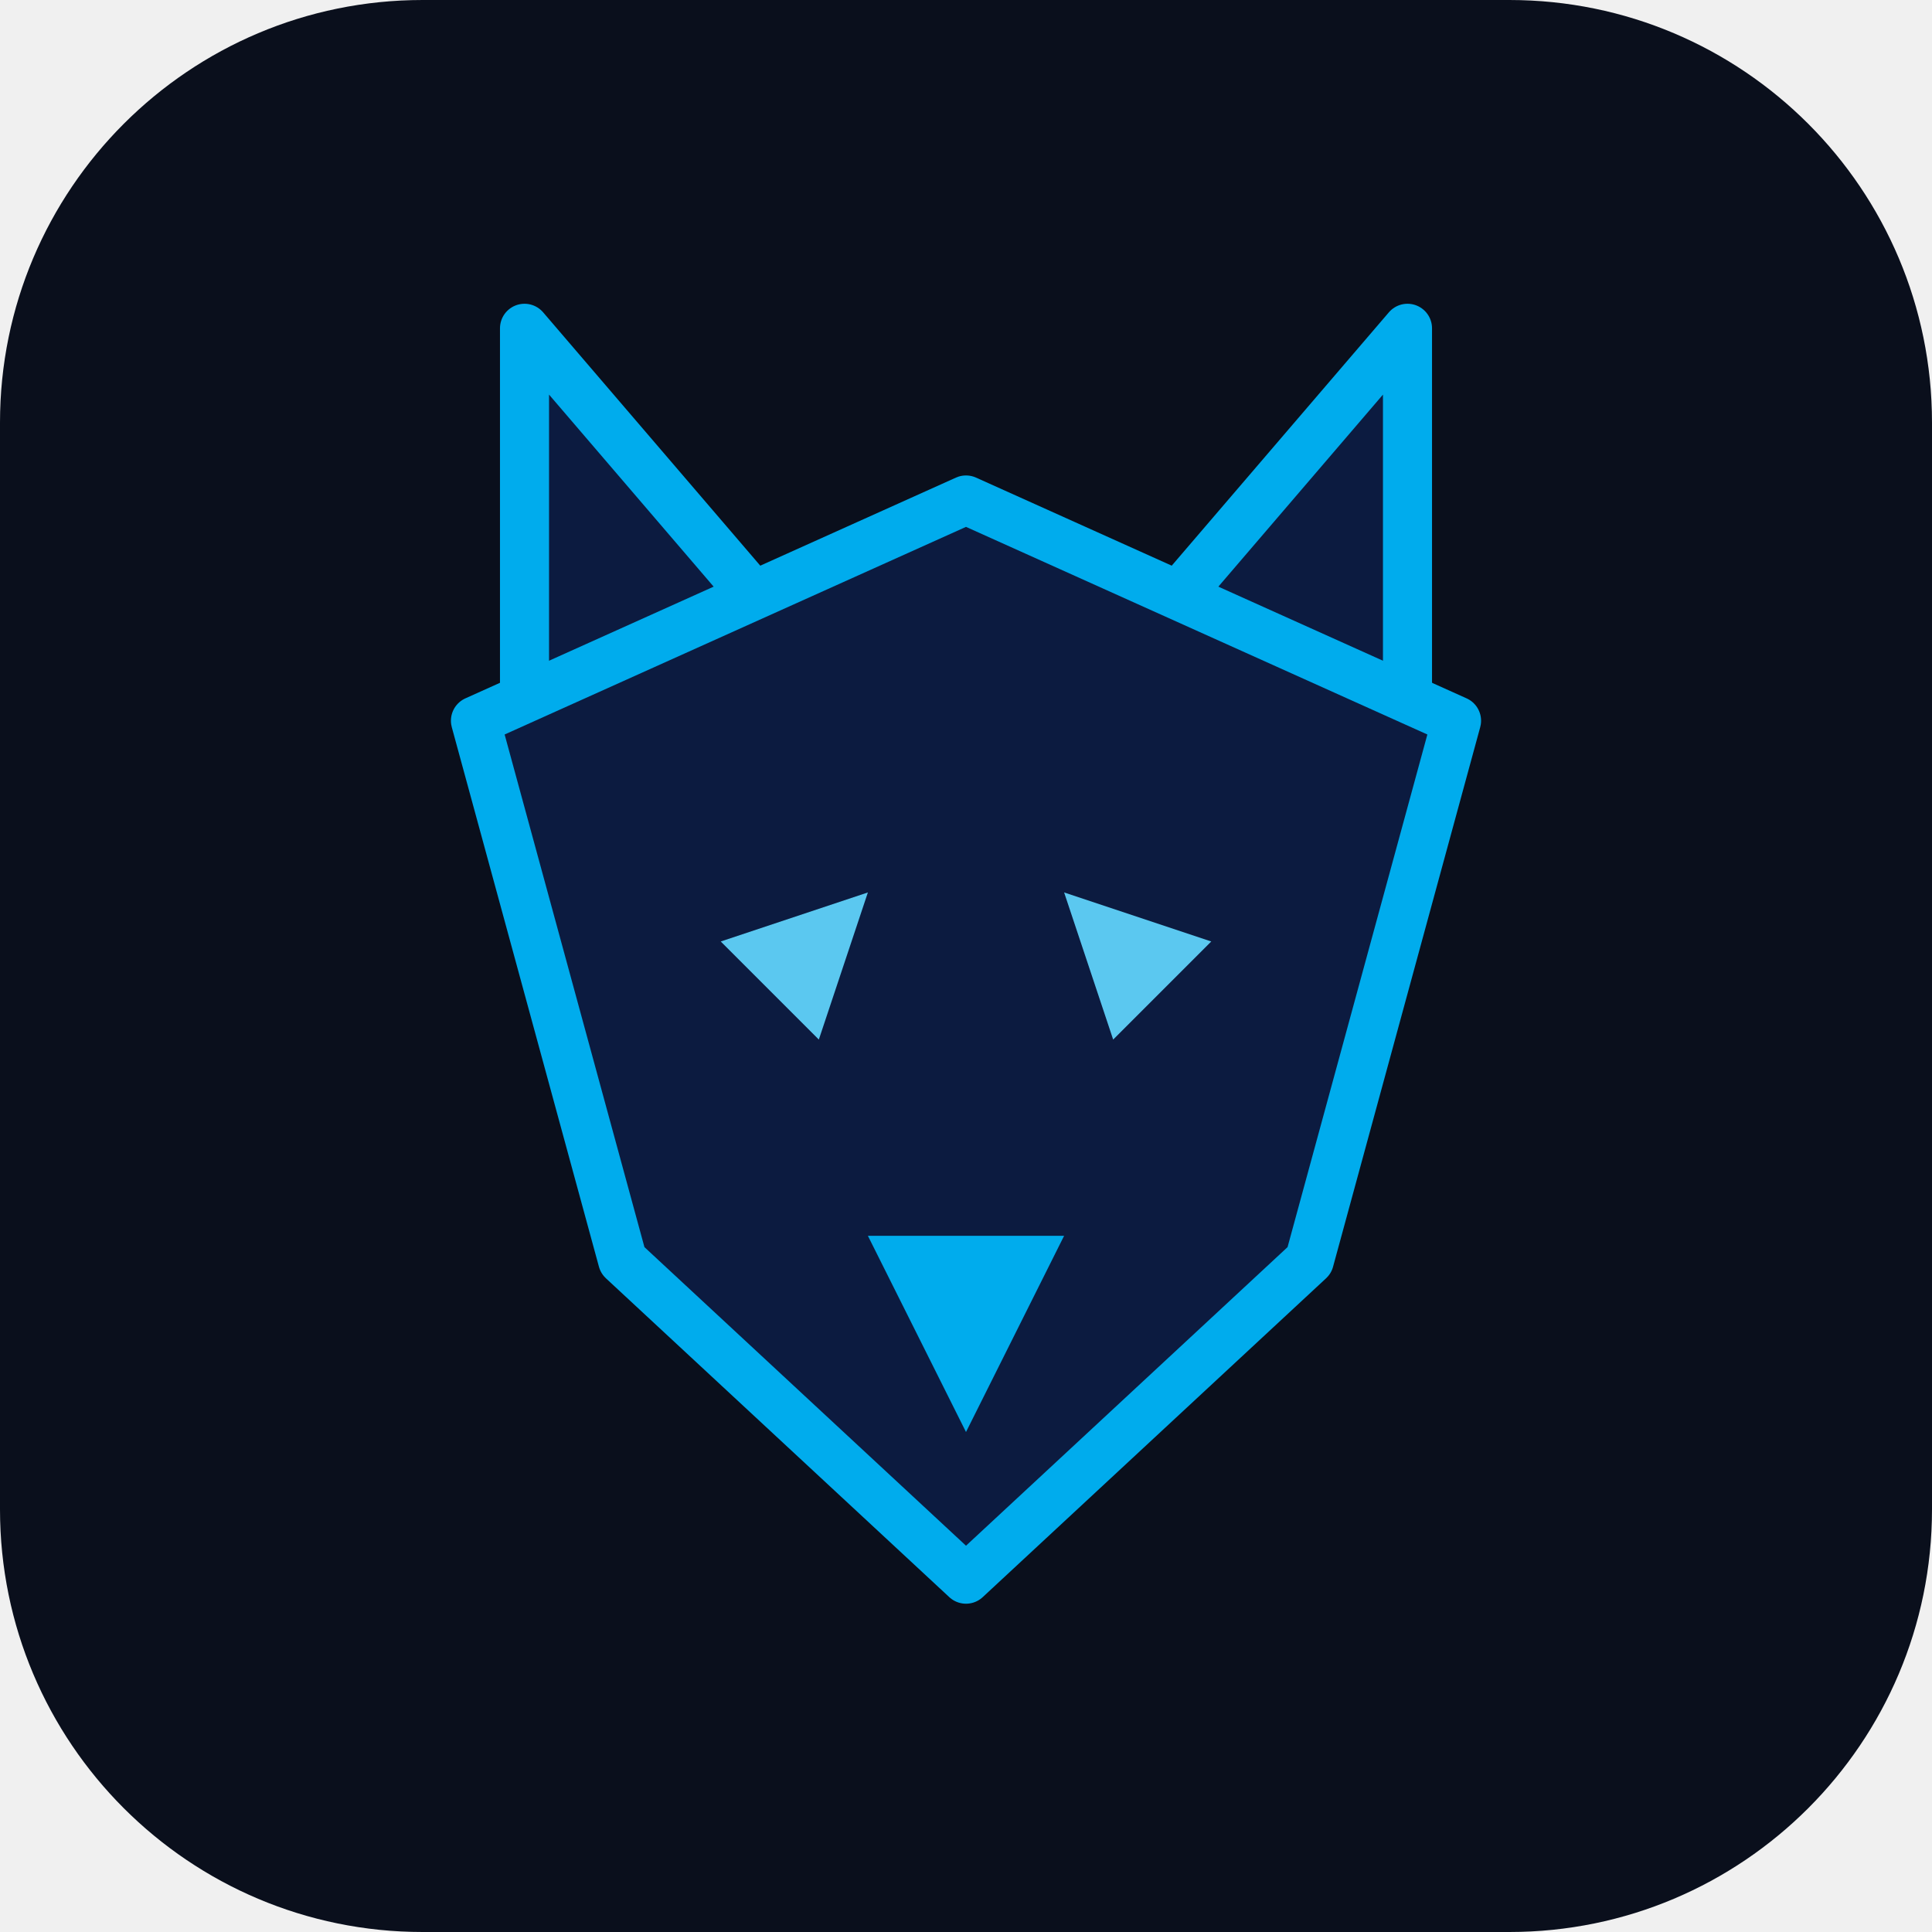
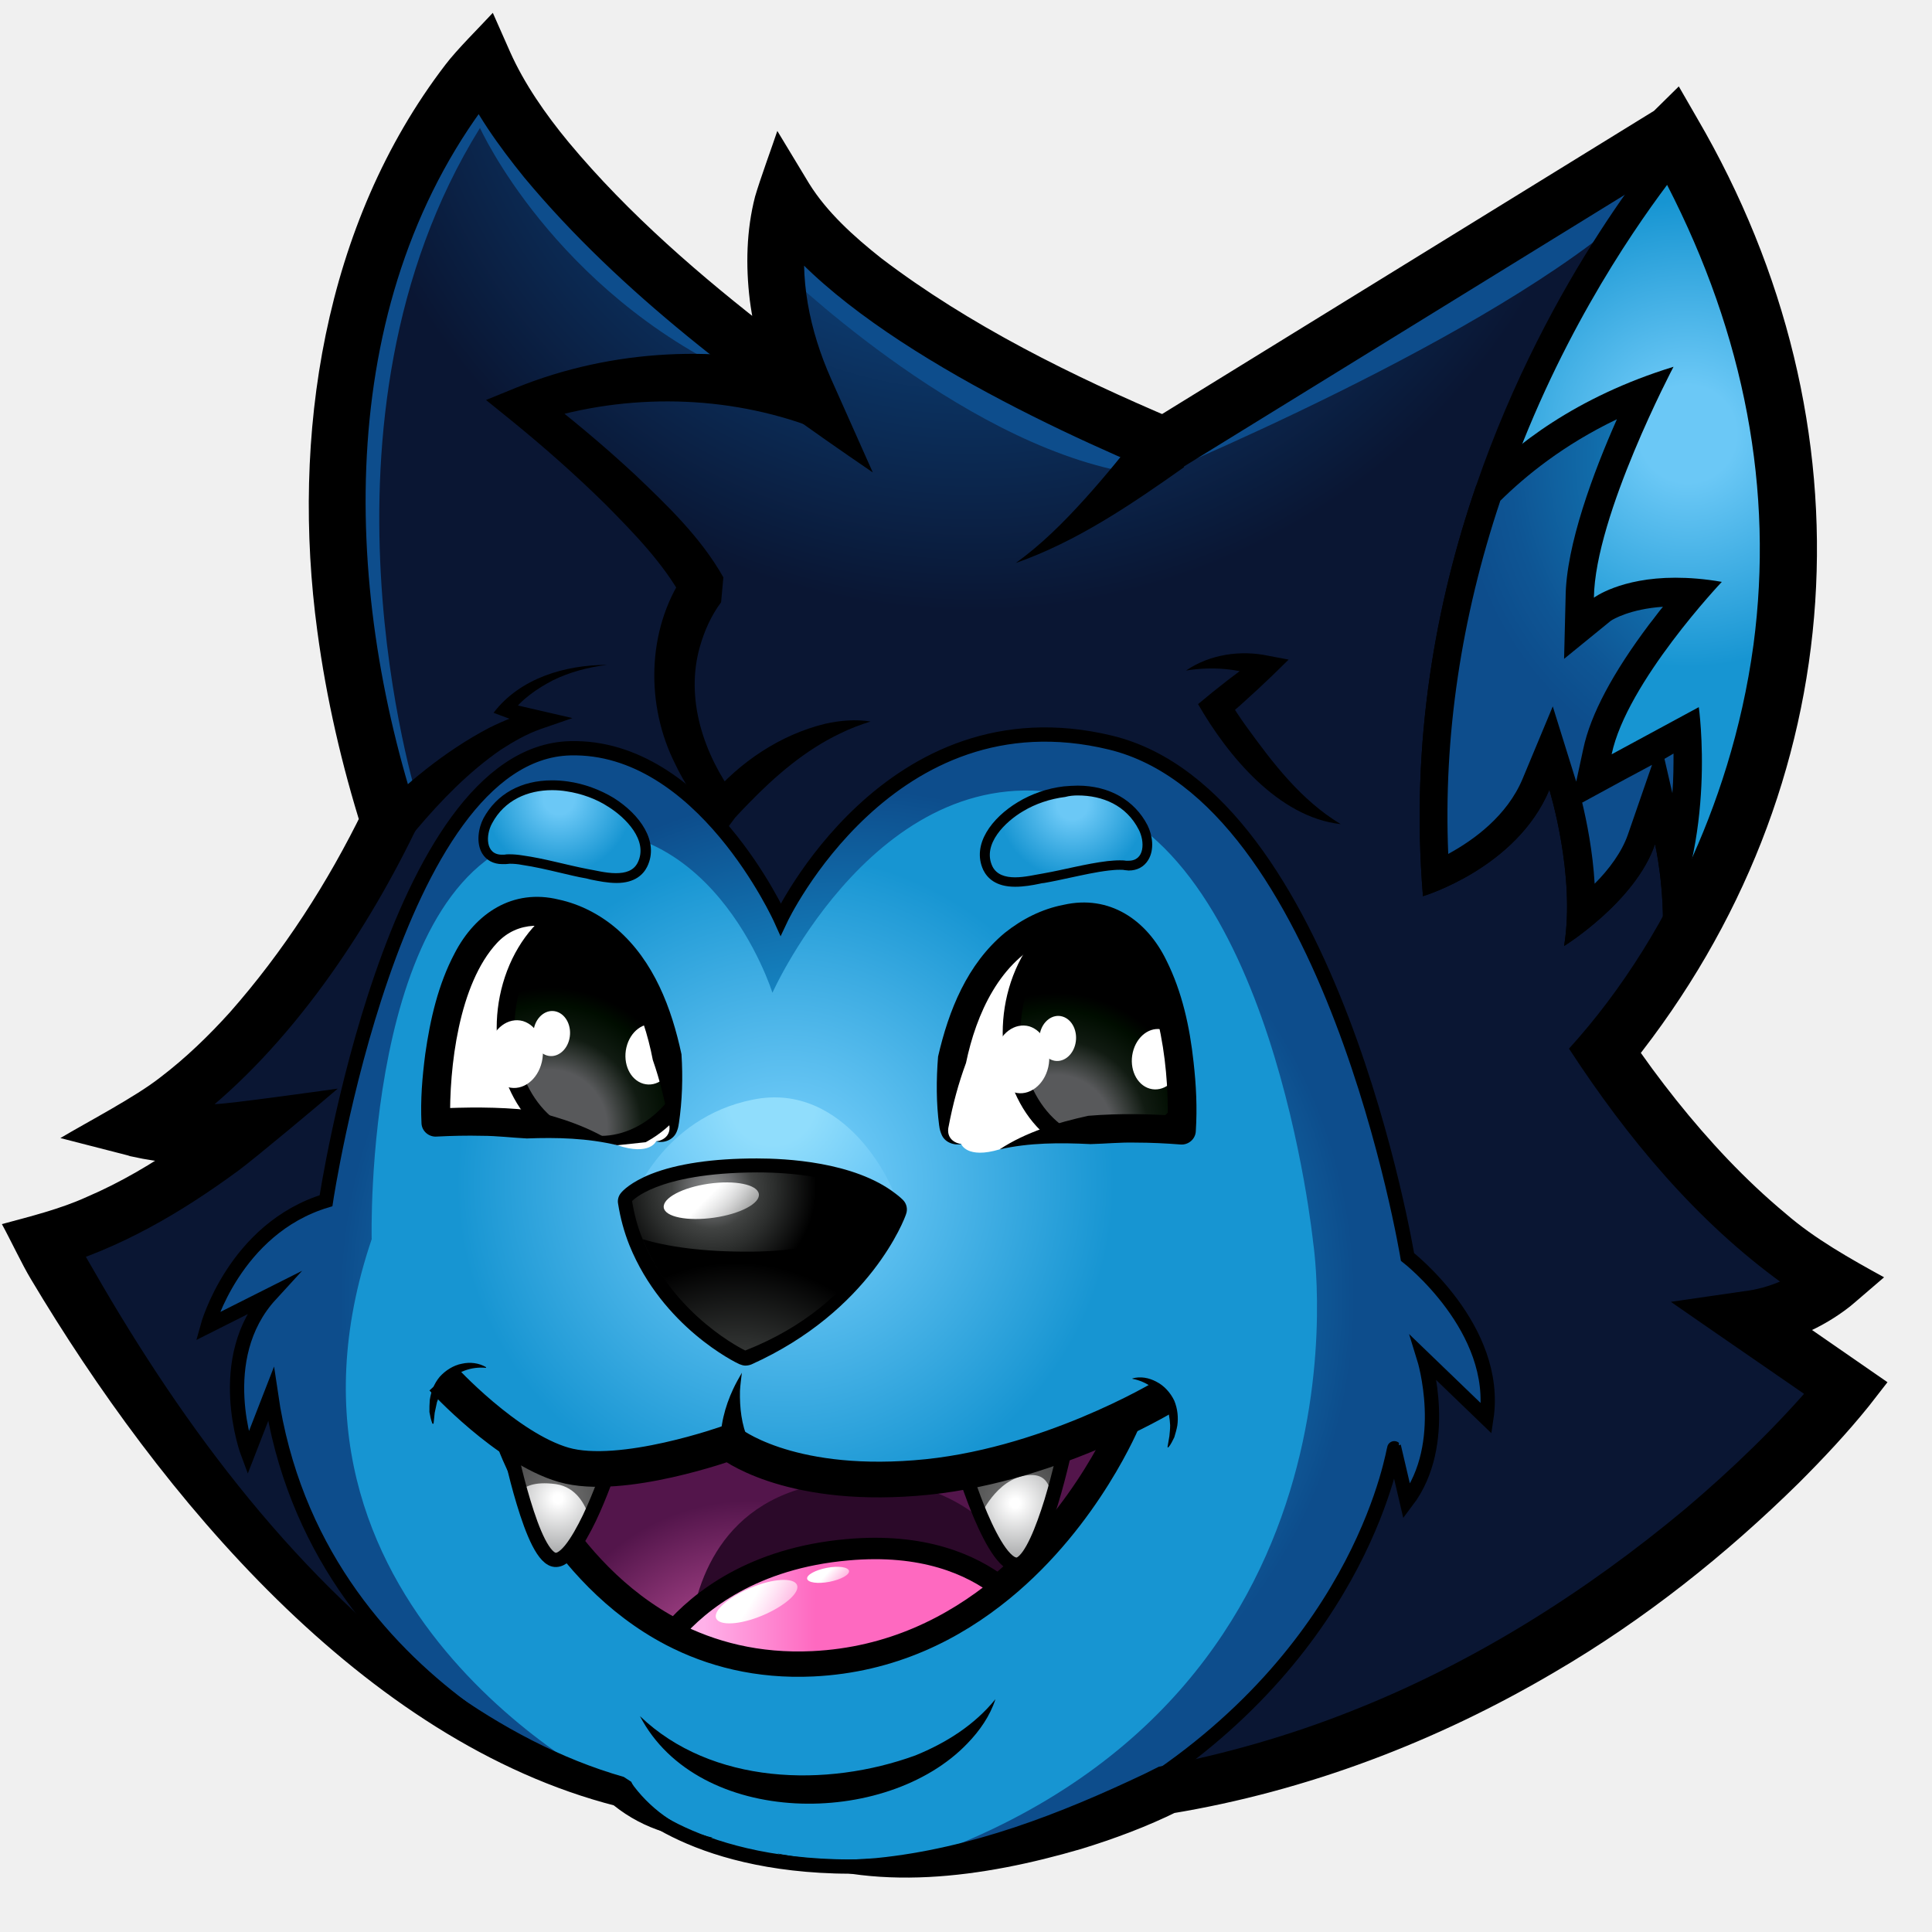
- <svg xmlns="http://www.w3.org/2000/svg" width="64" height="64" viewBox="0 0 64 64" fill="none">
-   <rect width="64" height="64" rx="14" fill="#0a0f1c" />
-   <g transform="translate(6 6) scale(0.8125)" stroke-linejoin="round">
-     <path d="M14 6 L26 20 L14 27 Z" fill="#0c1b40" stroke="#00aced" stroke-width="2" />
-     <path d="M50 6 L38 20 L50 27 Z" fill="#0c1b40" stroke="#00aced" stroke-width="2" />
-     <path d="M12 22 L32 13 L52 22 L46 44 L32 57 L18 44 Z" fill="#0c1b40" stroke="#00aced" stroke-width="2" />
-     <path d="M22 31 L28 29 L26 35 Z" fill="#5bc8f0" />
-     <path d="M42 31 L36 29 L38 35 Z" fill="#5bc8f0" />
-     <path d="M28 43 L36 43 L32 51 Z" fill="#00aced" />
+ <svg xmlns="http://www.w3.org/2000/svg" xmlns:xlink="http://www.w3.org/1999/xlink" enable-background="new 0 0 512 512" viewBox="0 0 512 512">
+   <radialGradient id="a" cx="255.163" cy="-5.813" gradientTransform="matrix(.9999 .0101 -.0101 .9999 2.2146 -7.4915)" gradientUnits="userSpaceOnUse" r="305.873">
+     <stop offset=".181" stop-color="#0d4d8c" />
+     <stop offset=".565" stop-color="#0a1633" />
+   </radialGradient>
+   <linearGradient id="b">
+     <stop offset=".181" stop-color="#0d4d8c" />
+     <stop offset=".565" stop-color="#0d4d8c" />
+   </linearGradient>
+   <radialGradient id="c" cx="151.11" cy="11.214" gradientTransform="matrix(.9999 .0101 -.0101 .9999 2.2146 -7.4915)" gradientUnits="userSpaceOnUse" r="119.035" xlink:href="#b" />
+   <radialGradient id="d" cx="324.391" cy="32.599" gradientTransform="matrix(.9999 .0101 -.0101 .9999 2.2146 -7.4915)" gradientUnits="userSpaceOnUse" r="85.337" xlink:href="#b" />
+   <linearGradient id="e">
+     <stop offset=".084" stop-color="#6bc8f6" />
+     <stop offset=".403" stop-color="#1795d2" />
+     <stop offset=".635" stop-color="#1795d2" />
+   </linearGradient>
+   <radialGradient id="f" cx="209.161" cy="318.777" gradientTransform="matrix(.9999 .0101 -.0101 .9999 2.2146 -7.4915)" gradientUnits="userSpaceOnUse" r="216.145" xlink:href="#e" />
+   <radialGradient id="g" cx="205.639" cy="297.525" gradientTransform="matrix(.9999 .0101 -.0101 .9999 2.2146 -7.4915)" gradientUnits="userSpaceOnUse" r="62.538">
+     <stop offset=".181" stop-color="#90ddfc" />
+     <stop offset=".565" stop-color="#6bc8f6" />
+   </radialGradient>
+   <radialGradient id="h" cx="225.934" cy="348.895" gradientTransform="matrix(.9999 .0101 -.0101 .9999 2.2146 -7.4915)" gradientUnits="userSpaceOnUse" r="159.989">
+     <stop offset=".403" stop-color="#1795d2" />
+     <stop offset=".841" stop-color="#0d4d8c" />
+   </radialGradient>
+   <radialGradient id="i" cx="446.315" cy="117.994" gradientTransform="matrix(.9999 .0101 -.0101 .9999 2.2146 -7.4915)" gradientUnits="userSpaceOnUse" r="153.299" xlink:href="#e" />
+   <radialGradient id="j" cx="474.498" cy="125.006" gradientTransform="matrix(.9999 .0101 -.0101 .9999 2.2146 -7.4915)" gradientUnits="userSpaceOnUse" r="100.347">
+     <stop offset=".213" stop-color="#1691ce" />
+     <stop offset=".23" stop-color="#1795d2" />
+     <stop offset=".285" stop-color="#168dca" />
+     <stop offset=".541" stop-color="#116aa8" />
+     <stop offset=".751" stop-color="#0e5594" />
+     <stop offset=".889" stop-color="#0d4d8c" />
+   </radialGradient>
+   <linearGradient id="k">
+     <stop offset="0" stop-color="#8d8f8e" />
+     <stop offset=".186" stop-color="#6d6e70" />
+     <stop offset=".375" stop-color="#414342" />
+     <stop offset=".586" stop-color="#2b2d2c" />
+     <stop offset=".963" />
+   </linearGradient>
+   <radialGradient id="l" cx="189.782" cy="320.424" gradientTransform="matrix(.9999 .0101 -.0101 .9999 2.2146 -7.4915)" gradientUnits="userSpaceOnUse" r="28.594" xlink:href="#k" />
+   <radialGradient id="m" cx="196.699" cy="390.341" gradientTransform="matrix(.9999 .0101 -.0101 .9999 2.2146 -7.4915)" gradientUnits="userSpaceOnUse" r="52.084" xlink:href="#k" />
+   <linearGradient id="n">
+     <stop offset="0" stop-color="#fff" />
+     <stop offset="1" stop-color="#fff" stop-opacity="0" />
+   </linearGradient>
+   <linearGradient id="o" gradientTransform="matrix(.9999 .0101 -.0101 .9999 2.2146 -7.4915)" gradientUnits="userSpaceOnUse" x1="188.599" x2="203.709" xlink:href="#n" y1="322.872" y2="337.131" />
+   <clipPath id="p">
+     <path d="m264.9 304.6c18-7.9 48.2-5.1 48.2-5.1 1-11.9-1.5-63.9-32.2-55.7-30.8 8.2-30.8 54.6-30.8 54.6s-.5 4.7 4.6 4.7" />
+   </clipPath>
+   <linearGradient id="q">
+     <stop offset=".354" stop-color="#58595b" />
+     <stop offset=".57" stop-color="#111b12" />
+     <stop offset=".754" stop-color="#000d00" />
+     <stop offset=".862" />
+   </linearGradient>
+   <radialGradient id="r" cx="280.722" cy="304.721" gradientTransform="matrix(.9999 .0101 -.0101 .9999 2.2146 -7.4915)" gradientUnits="userSpaceOnUse" r="42.874" xlink:href="#q" />
+   <clipPath id="s">
+     <path d="m163.6 303.5c-17.8-8.3-48.1-6-48.1-6-.7-11.9 2.8-63.9 33.4-55 30.6 8.8 29.7 55.3 29.7 55.3s.4 4.7-4.7 4.6" />
+   </clipPath>
+   <radialGradient id="t" cx="136.059" cy="304.72" gradientTransform="matrix(.9999 .0101 -.0101 .9999 12.7255 -7.3853)" gradientUnits="userSpaceOnUse" r="42.874" xlink:href="#q" />
+   <radialGradient id="u" cx="284.226" cy="217.751" gradientTransform="matrix(.9999 .0101 -.0101 .9999 2.2146 -7.4915)" gradientUnits="userSpaceOnUse" r="48.864" xlink:href="#e" />
+   <radialGradient id="v" cx="2124.253" cy="217.684" gradientTransform="matrix(-.9999 -.0101 -.0101 .9999 2274.367 15.526)" gradientUnits="userSpaceOnUse" r="48.865" xlink:href="#e" />
+   <radialGradient id="w" cx="201.491" cy="461.261" gradientTransform="matrix(.9999 .0101 -.0101 .9999 2.2146 -7.4915)" gradientUnits="userSpaceOnUse" r="109.314">
+     <stop offset=".111" stop-color="#c6509c" />
+     <stop offset=".289" stop-color="#993c7f" />
+     <stop offset=".532" stop-color="#53154b" />
+   </radialGradient>
+   <linearGradient id="x" gradientTransform="matrix(.9999 .0101 -.0101 .9999 2.2146 -7.4915)" gradientUnits="userSpaceOnUse" x1="180.533" x2="267.303" y1="430.686" y2="430.686">
+     <stop offset=".095" stop-color="#ffb1e9" />
+     <stop offset=".435" stop-color="#fe69c0" />
+   </linearGradient>
+   <linearGradient id="y" gradientTransform="matrix(1.0074 -.257 .2317 .9651 -61.2141 310.4016)" gradientUnits="userSpaceOnUse" x1="218.332" x2="231.538" xlink:href="#n" y1="175.699" y2="188.161" />
+   <linearGradient id="z" gradientTransform="matrix(1.0388 -.0429 .0269 .9921 -51.2905 54.1703)" gradientUnits="userSpaceOnUse" x1="250.51" x2="256.913" xlink:href="#n" y1="376.546" y2="382.588" />
+   <linearGradient id="A">
+     <stop offset=".084" stop-color="#fff" />
+     <stop offset=".911" stop-color="#b0b1b2" />
+   </linearGradient>
+   <radialGradient id="B" cx="149.736" cy="403.148" gradientTransform="matrix(.9999 .0101 -.0101 .9999 2.2146 -7.4915)" gradientUnits="userSpaceOnUse" r="14.878" xlink:href="#A" />
+   <radialGradient id="C" cx="270.933" cy="403.15" gradientTransform="matrix(.9999 .0101 -.0101 .9999 2.2146 -7.4915)" gradientUnits="userSpaceOnUse" r="14.879" xlink:href="#A" />
+   <path d="m489.2 368.2s-66.5 86.2-180 106.4c0 0-60 30.9-103.3 16.8l-17-4.4c-15.3-1-24.6-12.2-24.6-12.2-90-23.9-152.7-145.5-152.7-145.5 27.3-7.4 53.1-29.3 53.1-29.3-16.2 2.4-28.9-1.1-28.9-1.1 40.2-22.6 67.2-81.2 67.2-81.2-.5-1.5-.9-3-1.4-4.5-39.1-130.3 26.5-196.3 26.5-196.3 17.2 39.6 83.1 85.5 85.1 86.9h.1c-13.3-30-5.5-51.2-5.5-51.2 20.1 33.4 100.7 65.8 100.7 65.8l134.5-82.9s.1-.1.1-.1c0 .1.1.1.1.1 58.3 102.3 20.3 186.7-3.2 223.5-8.2 12.8-14.6 19.9-14.6 19.9s27.6 42.9 60.6 61.1c0 0-9.4 8.4-23.1 10z" fill="url(#a)" />
+   <path d="m213.2 103.8-17-4c-49.6-22.9-69-65.9-69-65.9-48.1 77.5-16.5 178.1-16.5 178.1l-9.1 1.2c-39.1-130.3 26.5-196.3 26.5-196.3 17.2 39.6 83 85.5 85.1 86.9z" fill="url(#c)" />
+   <path d="m443.2 35.6-8.7 13-8.5 12.7c-43.8 34.7-131 69.6-131 69.6l3.9-5.7c-45.3-8.1-92.7-54.6-92.7-54.6l7.1 33.3c-13.3-30-5.5-51.2-5.5-51.2 20.1 33.4 100.7 65.8 100.7 65.8l134.5-83s.1-.1.1-.1c0 .1 0 .1.1.2z" fill="url(#d)" />
+   <path d="m393.6 375.7-16.5-15.9s7 22.6-4.6 37.9l-3.3-14.1s-7.3 52.3-66.9 90.5c0 0-27.5 15.2-60.9 19.4-6.6.9-13.4 1.3-20.3 1-41.7-1.3-56.9-19.7-56.9-19.7s0 0-.1 0c-2.4-.7-80.8-25.5-92.6-105.3l-6.1 15.7s-9.5-25.2 6-42.1l-16.7 8.3s7.1-25.9 31.4-33.3c0 0 17.8-118.7 64.7-119.9 35-.9 55.8 45.3 55.8 45.3s28.7-61 87.4-46.8c58.6 14.2 78.7 136.3 78.7 136.3s24.6 18.9 20.9 42.7z" fill="url(#f)" />
+   <path d="m167.5 318.4s7.8-22.2 32.1-27c24.3-4.9 37.8 22.6 38.7 29.4.9 6.7-36.2 25.2-47.7 21.9-11.5-3.4-23.1-24.3-23.1-24.3z" fill="url(#g)" />
+   <path d="m393.6 375.7-16.5-15.9s7 22.6-4.6 37.9l-3.3-14.1s-7.3 52.3-66.9 90.5c0 0-27.5 15.2-60.9 19.4 125.6-42.9 106.6-164.2 106.6-164.2s-10.8-105.8-62.7-118.2c-51.8-12.5-80.6 52-80.6 52s-16.5-53-62.6-41.5c-46 11.4-43.6 106.8-43.6 106.8-32.9 97.2 63.2 145 65.8 146.3-2.4-.7-80.8-25.5-92.6-105.3l-6.1 15.7s-9.5-25.2 6-42.1l-16.7 8.3s7.1-25.9 31.4-33.3c0 0 17.8-118.7 64.7-119.9 35-.9 55.8 45.3 55.8 45.3s28.7-61 87.4-46.8c58.6 14.2 78.7 136.3 78.7 136.3s24.4 19 20.7 42.8z" fill="url(#h)" />
+   <path d="m188.9 487c-10 .7-20.1-3.1-27.6-9.7 0 0 2 1.3 2 1.3-67.1-17.1-121-82.4-155.1-139.6-2.3-3.8-5.5-10.6-7.7-14.6 7.4-2 15.5-4 22.5-7.2 8.9-3.8 17.3-8.8 25.3-14.3 3.9-2.7 8-5.6 11.6-8.7 0 0 6 13.3 6 13.3-2.6.4-5.3.7-8 .8-7.7.4-15.4-.1-22.9-1.8 0 0-.5-.1-.5-.1s-.6-.2-.6-.2-17.9-4.6-17.9-4.6c7.4-4.4 19.9-10.9 26.5-16.1 6.7-5.1 12.8-11 18.4-17.2 14.2-16.1 26-34.4 35.4-53.7 0 0-.3 5.4-.3 5.4-5.4-17.1-9.5-34.8-11.9-52.7-7-51.6 1.6-107.9 33.9-150.1 3.1-4.1 9.1-10 12.6-13.8 0 0 4.6 10.4 4.6 10.4 3.7 8.3 9.3 16.4 15.5 23.9 15.9 19.1 35.2 35.7 54.9 50.9 4 3 8.1 6.1 12.1 8.9 0 0-11.2 9.3-11.2 9.3-3.8-8.7-6.6-17.9-7.8-27.3-1.1-9.1-.9-18.5 1.4-27.4 1.3-4.5 4.6-13.5 5.9-17.4 0 0 8.4 13.9 8.4 13.9 4.7 7.6 11.9 14.1 19.1 19.8 23.5 17.9 50.8 31.3 77.9 42.8 0 0-6.8.6-6.8.6l134.5-82.9-1.3 1s.1-.1.1-.1 7-6.9 7-6.9 4.9 8.5 4.9 8.5c47.4 81.2 41.7 176.9-17.3 250.6-.5.6-.9 1.1-1.5 1.8l.8-9.2c3.8 5.7 8.1 11.5 12.4 16.9 8.7 10.9 18.3 21.2 29 30.1 7.7 6.7 17.2 12 26.1 16.9-.4.3-8.8 7.6-9 7.7-5.6 4.4-12.1 7.7-19 9.6-2.4.7-4.9 1.1-7.4 1.5 0 0 3.5-13.7 3.5-13.7 2.7 1.9 30.1 20.8 32.8 22.7 0 0-4.9 6.3-4.9 6.3-5.8 7.2-12.1 13.9-18.6 20.4-19.4 19.1-40.9 36.2-64.5 50-31.3 18.5-65.9 31.7-101.8 37.6 0 0 1.8-.6 1.8-.6-8.3 4.1-16.9 7.3-25.7 10-25.7 7.5-55.2 11.9-80.5 1.2 8.8 1.8 17.6 2 26.3 1.2 25-2.5 48.7-11.7 71.2-22.4 1.2-.6 2.4-1.2 3.6-1.8 17.4-3.3 34.5-8.2 50.9-14.7 32.3-12.7 62.1-31.5 88.7-53.7 12.4-10.5 24.1-21.8 34.6-34.1.7-.8 1.4-1.7 1.9-2.4 0 0 1.7 10.8 1.7 10.8-10.2-7.1-32.2-22.2-42.1-29.1 0 0 19.3-2.8 19.3-2.8 6.9-.8 13.5-3.8 18.9-8.1 0 0 1.4 12.3 1.4 12.3-3.4-1.9-6.7-4-9.9-6.2-23-16.6-41.3-38.7-56.7-62.3 28.7-31.6 47-76.2 50.1-118.7 3.3-42-8.4-84-29.4-120.4 0 0 12.1 1.6 11.8 1.7 0 0-.6.6-.6.6s-.7.4-.7.4-134.5 82.9-134.5 82.9-3.3 2-3.3 2c-32.7-13.5-89.2-40.2-107.9-70.3 0 0 13.6-1.3 13.6-1.3-.5 1.7-.9 3.2-1.1 5-2.2 13.7.8 27.9 6.4 40.5 0 0 11.1 24.9 11.1 24.9-33.1-22.6-66.6-47.2-92.4-78.2-6.7-8.3-13.1-17.1-17.7-27.5 0 0 12.3 2.3 12.3 2.3-.4.5-1.4 1.5-1.8 2-43.2 54.2-41.4 130.8-20.5 194-13.7 28.9-34.2 59.5-59.7 79.2-3.8 2.9-7.8 5.5-12 7.9 0 0-1.7-13.9-1.7-13.9 6.3 1.5 12.8 1.9 19.3 1.6 3.9-.1 28-3.5 32.4-4.1-3.9 3.4-22.2 18.7-26.3 21.7-15.1 11.1-31.4 20.7-49.6 25.9 0 0 4.8-10.9 4.8-10.9 1.7 3.1 4.5 8.2 6.4 11.4 24.3 42.4 54.4 82.4 93.8 110.9 14.3 10.2 29.9 18.6 46.7 23.4l2 1.3c0 .1.2.4.3.6 0 0 .4.6.4.6 5.2 6.8 12.6 11.8 20.9 13.6z" />
+   <path d="m213.6 112.6c-23.4-8.3-49.7-8.2-73.1-.3 0 0 1.3-8.8 1.3-8.8 9.2 7.1 18 14.4 26.5 22.3 8.6 8.2 17.4 16.6 23.4 27.2 0 0-.6 6.6-.6 6.6-2.6 3.5-4.4 7.5-5.6 11.7-4 13.9 1 28.6 9.4 40 0 0-6.7-.1-6.7-.1 7.9-9.3 18.6-16.5 30.5-19.4 4-.9 8.1-1.2 12-.6-2.8.9-5.5 1.9-8.1 3.2-9.2 4.4-17 11.1-24.1 18.4-.9.9-2.8 2.9-3.7 3.9 0 0-3.2 4.3-3.2 4.3-4.7-5.7-9.4-11.6-12.6-18.4-7.9-15.5-7.7-35.5 2.2-50.2 0 0 .3-.4.3-.4l-.6 6.6c-5.1-9.3-12.8-17.2-20.3-24.8-7.9-7.8-16.4-15.3-25-22.3 0 0-6.8-5.5-6.8-5.5s8.1-3.3 8.1-3.3c25.3-10.2 54.1-11.7 80.4-4.3.5.1.8.3 1.5.5-.1.1-5.2 13.7-5.2 13.7z" />
+   <path d="m444.5 243.8c-.1-11.7-2.1-20.6-2.2-21l-3-12.8-4.3 12.4c-2.9 8.3-10.4 15.7-16 20.2.6-16.9-4.6-33.6-4.8-34.5l-3.1-9.9-4 9.6c-5.8 13.8-19.5 21.3-26.6 24.3-2.2-34 2.6-68.3 14.3-102.3 15.5-45.3 38.9-77 47.6-87.9 23.1 42.4 31.8 85.8 26 129.2-3.9 29.9-14 54.6-23.9 72.7z" fill="url(#i)" />
+   <path d="m441.8 49c20.6 40 28.3 81 22.9 121.8-3.1 22.9-9.9 42.9-17.4 59-.6-4.7-1.3-7.6-1.3-7.9l-6-25.5-8.5 24.8c-1.6 4.6-5 9.2-8.8 13-.9-14.3-4.6-26.4-4.8-27.1l-6.2-19.9-8 19.2c-4.1 9.8-12.9 16.2-19.7 19.9-1.3-31.6 3.5-63.6 14.4-95.1 13.5-39.6 33.2-68.6 43.4-82.2m1.3-13.6s0 .1 0 0c-1.4 1.6-32.6 37.1-51.9 93.3-10.6 30.8-17.5 67.8-14.1 108.8 0 0 24.8-7.4 33.5-28.2 0 0 7 22.6 3.9 41.4 0 0 18.9-11.7 24.1-27 0 0 2.7 11.6 2 25.8-.2 3.2-.5 6.6-1.1 10l.4-.4c23.5-36.8 61.6-121.3 3.2-223.7z" />
+   <path d="m313.8 123.8c-14 9.9-28.4 19.7-44.6 25.4 6.8-4.9 12.7-10.8 18.3-17 5.5-6.1 10.8-12.6 15.7-19.1 0 0 10.6 10.7 10.6 10.7z" />
+   <path d="m98.2 217.1c9.3-9.4 19.6-18 31.4-24.2 4-2 8.2-3.7 12.7-4.6l-.1 4.8c-2-.7-9.6-3.5-11.4-4.2 7-9.2 19-12.7 30.1-12.7-5 .6-9.9 1.9-14.4 4.1-4.2 2.2-8.3 5-11.1 8.9 0 0-1-2.9-1-2.9 4.3 1 13 3 17.3 4 0 0-8.4 2.9-8.4 2.9-3.7 1.3-7.2 3.3-10.6 5.5-8.4 5.8-15.7 13.3-22.3 21.1-1.3 1.6-2.6 3.2-3.8 4.7z" />
+   <path d="m314.3 177.7c6.3-4.3 14.5-5.5 21.9-3.9 0 0 5.3 1 5.3 1-5.3 5.3-11 10.6-16.7 15.5 0 0 .8-4.8.8-4.8 1.4 2.2 3 4.7 4.6 6.9 7.1 9.8 14.5 19.6 25.1 26-16.5-1.8-30-18.2-37.8-31.8 5.1-4.3 10.4-8.4 15.8-12.2 0 0 1.1 5.2 1.1 5.2-6.3-2.5-13.3-3-20.1-1.9z" />
+   <path d="m419.1 242.7c.6-16.9-4.6-33.6-4.8-34.4l-3.1-9.9-4 9.6c-5.8 13.7-19.5 21.2-26.6 24.3-2.1-33.7 2.6-67.8 14-101.5 8-8.4 21.3-19.2 41.5-26.9-6.2 13-17.2 38.1-17.3 54.5l-.1 7.7 6.1-4.6s6.4-4.5 19.4-4.5c1.5 0 3.1.1 4.7.2-7.7 9-22.2 27.3-25.3 42.1l-1.7 8 25.3-13.7c.5 7.8.6 22.7-3.3 37.7-.6-4.9-1.3-8.1-1.4-8.3l-3-12.8-4.3 12.4c-3 8.2-10.5 15.5-16.1 20.1z" fill="url(#j)" />
+   <path d="m428.5 111.1c-6.2 14-13.5 33.4-13.6 47.2l-.4 16.3 12.4-10.1c.6-.4 5.1-3.1 13.8-3.7-1.2 1.4-2.3 3-3.6 4.6-9.7 12.9-15.6 24-17.5 33l-1.9 8.8v-.1l-6.2-19.9-8 19.2c-4.1 9.8-12.9 16.2-19.7 19.9-1.3-31.1 3.4-62.5 13.8-93.6 6.7-6.6 16.7-14.8 30.9-21.6m15 88.6c0 3.1 0 6.6-.3 10.5l-2.1-9.1zm-5.7 3-6.4 18.5c-1.6 4.6-5 9.2-8.8 13-.5-8.6-2.1-16.5-3.3-21.5l11.4-6.2zm5.7-105.5c-25.7 7.9-42.3 20.8-52.3 31.5-10.6 30.8-17.5 67.8-14.1 108.8 0 0 24.8-7.4 33.5-28.2 0 0 7 22.6 3.9 41.4 0 0 18.9-11.7 24.1-27 0 0 2.7 11.6 2 25.8 14.6-27.1 9.6-62.1 9.6-62.1l-23.1 12.5c4-19.1 29.2-45.7 29.2-45.7-4.6-.8-8.7-1.1-12.3-1.1-14.6 0-21.6 5.3-21.6 5.3.3-21.8 21.1-61.2 21.1-61.2z" />
+   <path d="m197.5 359.9c-.3 0-.6-.1-.8-.2-.8-.4-19.6-9.4-28.1-30.5-1.4-3.3-2.3-6.9-2.9-10.6-.1-.5.1-1.1.4-1.5.2-.2 2-2.3 7.2-4.4 6.7-2.6 15.9-3.9 27.2-4h.1c21.5 0 32.1 6.2 35.6 8.8 1.1.8 1.6 1.3 1.7 1.4.5.5.6 1.3.4 1.9-.4 1-9.1 24.8-40 38.7-.3.3-.6.4-.8.4z" fill="url(#l)" />
+   <path d="m200.6 310.7c20.9 0 31.1 5.9 34.5 8.4 1 .7 1.4 1.2 1.4 1.2s-8.5 23.9-39 37.6c0 0-18.8-8.9-27.2-29.5-1.3-3.1-2.2-6.5-2.8-10.1 0 .1 6.2-7.5 33.1-7.6-.1 0 0 0 0 0m0-3.7h-.1c-11.6 0-21 1.4-27.9 4.1-5.5 2.2-7.6 4.5-8 5-.7.8-1 1.9-.8 2.9.6 3.8 1.6 7.5 3 11 8.8 21.7 28.2 31.1 29.1 31.5.5.2 1.1.4 1.6.4s1.1-.1 1.6-.3c31.6-14.2 40.7-38.8 41-39.8.5-1.3.2-2.8-.8-3.8-.2-.2-.8-.8-2-1.7-11-8.5-29.3-9.3-36.7-9.3z" />
+   <path d="m236.5 320.3s-6.9 25-39 37.6c0 0-18.8-8.9-27.2-29.5 6.3 1.9 15.6 3.4 29 3.3 22.9-.2 32.2-7.8 35.8-12.6 1 .8 1.4 1.2 1.4 1.2z" fill="url(#m)" />
+   <path d="m201.1 316.4c.4 2.5-4.9 5.3-11.9 6.3s-13-.2-13.3-2.7 4.9-5.3 11.9-6.3 12.9.2 13.3 2.7z" fill="url(#o)" />
+   <path d="m264.9 304.6c18.8-5.8 48.2-5.1 48.2-5.1 1-11.9-1.5-63.9-32.2-55.7-30.8 8.2-30.8 54.6-30.8 54.6s-.5 4.7 4.6 4.7c0 .1 1.5 4.1 10.2 1.5z" fill="#fff" />
+   <g clip-path="url(#p)">
+     <path d="m318.4 284.9c-1.3 3.5-3.1 6.6-5.2 9.2-7.7 9.9-19.8 13.5-30.2 8-12.7-6.8-18.3-24.8-13-40.9.2-.6.4-1.2.6-1.7 6.3-16.5 22.2-24.2 35.3-17.2 13.3 7 18.9 26.1 12.5 42.6z" fill="url(#r)" />
+     <path d="m318.4 284.9c-6.3 16.5-22.2 24.2-35.3 17.2-13.2-7-18.7-26.1-12.4-42.7 6.3-16.5 22.2-24.2 35.3-17.2 13.2 7.1 18.8 26.2 12.4 42.7z" fill="none" stroke="#000" stroke-miterlimit="10" stroke-width="4.726" />
+     <g fill="#fff">
+       <path d="m312.8 282.5c-1 4.3-4.6 7-8.1 6s-5.5-5.3-4.5-9.6 4.6-7 8.1-6 5.5 5.3 4.5 9.6z" />
+       <path d="m277.8 282.8c-1.1 4.8-5.1 7.8-9 6.7s-6.1-6-5-10.8 5.1-7.8 9-6.7c3.8 1.2 6.1 6 5 10.8z" />
+       <path d="m285 276.6c-.7 3.2-3.4 5.2-6 4.4s-4.1-4-3.4-7.2 3.4-5.2 6-4.4 4.1 4 3.4 7.2z" />
+     </g>
  </g>
+   <path d="m264.9 304.6c7-4.6 15.3-7.1 23.5-8.9 8.4-.7 16.6-.5 25.1.1 0 0-4.1 3.5-4.1 3.5.6-14.5-1.6-36.6-11.4-47.7-5.5-6.1-13.3-5.7-20.3-2.6-12.7 5.6-19 19.7-21.7 32.7-2 5.4-3.5 11-4.6 16.8-.6 2.5.8 4.3 3.4 4.7-2.1.4-4.5-.5-5.3-2.6-.3-.7-.5-1.4-.6-2.3v.1c-.8-6.1-.8-12.2-.3-18.4 2.8-12.2 7.7-24.5 17.7-32.8 4.5-3.6 9.8-6.3 15.5-7.4 12.2-2.8 22.1 4 27.3 14.7 4.2 8.4 6.2 17.7 7.2 26.9.7 6.2 1 12.1.6 18.4-.1 2.1-2 3.7-4.1 3.5-3.8-.3-7.9-.5-11.9-.5-4-.1-7.9.3-11.9.4-8.1-.4-16.2-.4-24.1 1.4z" />
+   <path d="m163.6 303.5c-18.6-6.2-48.1-6-48.1-6-.7-11.9 2.8-63.9 33.4-55 30.6 8.8 29.7 55.3 29.7 55.3s.4 4.7-4.7 4.6c0-0-1.6 4-10.3 1.1z" fill="#fff" />
+   <g clip-path="url(#s)">
+     <path d="m184.3 283.6c-1.3 3.5-3.1 6.6-5.2 9.2-7.7 9.9-19.8 13.5-30.2 8-12.7-6.8-18.3-24.8-13-40.9.2-.6.4-1.2.6-1.7 6.3-16.5 22.2-24.2 35.3-17.2 13.3 7 18.8 26.1 12.5 42.6z" fill="url(#t)" />
+     <path d="m184.3 283.6c-6.3 16.5-22.2 24.2-35.3 17.2-13.2-7-18.7-26.1-12.4-42.7 6.3-16.5 22.2-24.2 35.3-17.2 13.2 7.1 18.7 26.2 12.4 42.7z" fill="none" stroke="#000" stroke-miterlimit="10" stroke-width="4.726" />
+     <g fill="#fff">
+       <path d="m178.6 281.2c-1 4.3-4.6 7-8.1 6s-5.5-5.3-4.5-9.6 4.6-7 8.1-6c3.5.9 5.5 5.3 4.5 9.6z" />
+       <path d="m143.6 281.4c-1.1 4.8-5.1 7.8-9 6.7s-6.1-6-5-10.8 5.1-7.8 9-6.7c3.9 1.2 6.1 6 5 10.8z" />
+       <path d="m150.9 275.3c-.7 3.2-3.4 5.2-6 4.4s-4.1-4-3.4-7.2 3.4-5.2 6-4.4 4.1 4 3.4 7.2z" />
+     </g>
+   </g>
+   <path d="m163.6 303.5c-7.9-1.9-16-2.1-24-1.8-4-.2-7.9-.7-11.9-.7-4-.1-8 0-11.9.2-2.1.2-4-1.4-4.1-3.5-.3-6.3.2-12.2 1-18.4 1.3-9.1 3.4-18.4 7.8-26.7 5.5-10.6 15.4-17.2 27.6-14.2 5.6 1.2 11 4 15.4 7.8 9.8 8.5 14.5 21 17.1 33.2.4 6.2.2 12.3-.7 18.4v-.1c-.1.9-.3 1.6-.6 2.3-.9 2.1-3.3 3-5.4 2.5 2.5-.4 4-2.1 3.4-4.7-1-5.7-2.4-11.5-4.3-16.9-2.5-13-8.4-27.3-21-33.2-6.9-3.2-14.7-3.8-20.3 2.2-10.1 10.9-12.7 32.9-12.4 47.4 0 0-4.1-3.5-4.1-3.5 8.4-.4 16.7-.5 25.1.4 8.2 1.9 16.4 4.6 23.3 9.3z" />
+   <path d="m268.9 233.8c-3.6 0-6-1.2-7.2-3.7-3.3-6.9 3.9-13.5 8.6-16.3 3.5-2.1 7.6-3.5 11.7-4 1.2-.1 2.4-.2 3.5-.2 8 0 14.1 3.5 17.4 9.8 1.1 2.2 1.7 5.6.2 8-.6 1-1.8 2.2-4.1 2.2-.3 0-.6 0-.9-.1-.5-.1-1-.1-1.6-.1-1.1 0-2.1.1-3.1.2-3.5.4-6.9 1.1-10.3 1.9-2.2.5-4.5 1-6.8 1.4-.4.1-.8.1-1.3.2-1.6.3-3.9.7-6.1.7z" fill="url(#u)" />
+   <path d="m285.6 210.8c6.6 0 12.9 2.6 16.2 9.1 1.6 3.1 1.6 8.2-2.7 8.2-.2 0-.5 0-.7 0-.6-.1-1.2-.1-1.7-.1-1.1 0-2.1.1-3.2.2-5.8.7-11.5 2.3-17.2 3.3-1.9.3-4.7 1-7.3 1s-4.9-.7-6-2.9c-2.8-5.9 3.5-11.9 8.1-14.6 3.3-2 7.2-3.3 11.2-3.8 1.1-.3 2.2-.4 3.3-.4m0-2.6c-1.2 0-2.4.1-3.7.2-4.3.5-8.6 2-12.2 4.2-6.8 4.1-12.3 11.2-9.1 18 1 2 3.2 4.4 8.4 4.4 2.3 0 4.6-.4 6.5-.8.4-.1.9-.2 1.2-.2 2.3-.4 4.6-.9 6.9-1.4 3.3-.7 6.8-1.5 10.2-1.9.9-.1 1.9-.2 2.9-.2.5 0 1 0 1.4.1.4 0 .7.1 1 .1 2.3 0 4.1-1 5.2-2.8 1.7-2.8 1.1-6.6-.2-9.2-3.4-6.6-10.1-10.5-18.5-10.5z" />
+   <path d="m163.3 232.7c-2.3 0-4.6-.5-6.5-.9-.4-.1-.9-.2-1.3-.3-2.3-.4-4.6-1-6.8-1.5-3.4-.8-6.8-1.6-10.3-2.1-1-.1-2.2-.3-3.4-.3-.4 0-.9 0-1.3.1-.3 0-.5 0-.7 0-1.8 0-3.3-.8-4.2-2.2-1.4-2.4-.8-5.8.4-8 3.3-6.1 9.3-9.4 17-9.4 1.3 0 2.7.1 4 .3 4.1.6 8.2 2.1 11.7 4.3 4.7 2.9 11.7 9.7 8.3 16.5-1.1 2.3-3.5 3.5-6.9 3.5z" fill="url(#v)" />
+   <path d="m146.3 209.4c1.3 0 2.6.1 3.8.3 4 .6 7.9 2 11.1 4.1 4.5 2.8 10.7 8.9 7.8 14.8-1.1 2.2-3.3 2.8-5.8 2.8-2.7 0-5.6-.8-7.5-1.1-5.7-1.1-11.4-2.8-17.2-3.6-1.2-.2-2.4-.3-3.5-.3-.5 0-.9 0-1.4.1-.2 0-.4 0-.6 0-4.4 0-4.3-5.2-2.6-8.3 3.3-6.2 9.5-8.8 15.9-8.8m0-2.6c-8.2 0-14.7 3.6-18.2 10.1-1.3 2.5-2 6.5-.3 9.3 1.1 1.8 3 2.8 5.3 2.8h.9c.4 0 .7-.1 1.1-.1 1.1 0 2.2.1 3.2.3 3.4.5 6.8 1.3 10.2 2.1 2.2.5 4.5 1.1 6.9 1.5.4.1.8.2 1.2.3 2 .4 4.4.9 6.8.9 4.9 0 7.1-2.3 8.1-4.3 3.3-6.7-2-13.9-8.8-18.2-3.6-2.2-7.9-3.8-12.2-4.4-1.4-.2-2.8-.3-4.2-.3z" />
+   <path d="m302.4 474.1s-39.4 21.8-81.1 20.5-56.9-19.8-56.9-19.8-80.7-24.2-92.6-105.3l-6.1 15.7s-9.5-25.2 6-42.1l-16.7 8.4s7.1-25.9 31.4-33.3c0 0 17.8-118.7 64.7-119.9 35-.9 55.8 45.3 55.8 45.3s28.7-61 87.4-46.8c58.6 14.2 78.7 136.3 78.7 136.3s24.5 19 20.9 42.8l-16.5-15.9s7 22.6-4.6 37.9l-3.3-14.1c-.2-.2-7.6 52.1-67.1 90.3z" fill="none" stroke="#000" stroke-miterlimit="10" stroke-width="3.783" />
+   <path d="m169.6 454.8c19 18.2 49.4 19 73 10.4 8.1-3.3 15.6-8 21.2-14.9-1.4 4.4-4.2 8.4-7.4 11.7-21.5 22.5-71.4 22.3-86.8-7.2z" />
+   <path d="m298.7 376.1s-8.7 21.4-27.7 39.5c-1.8 1.7-3.7 3.4-5.7 5.1-12.7 10.4-29.1 18.8-49.8 19.8-12.6.6-23.5-1.7-32.8-5.9-1.5-.6-2.9-1.3-4.3-2.1-30.7-16-42.9-50.4-42.9-50.4s7.6 5.4 20.2 7 37.8-6.9 37.8-6.9c41.4 25.2 105.2-6.1 105.2-6.1z" fill="url(#w)" />
+   <path d="m270.9 415.6c-1.8 1.7-3.7 3.4-5.7 5.1-12.7 10.4-29.1 18.8-49.8 19.8-12.6.6-23.5-1.7-32.8-5.9 1.3-14.3 8.1-38.1 38.1-41.8 29.9-3.7 44.2 12.3 50.2 22.8z" fill="#2b0929" />
+   <path d="m298.7 376.1s-10.4 25.7-33.5 44.6c-12.7 10.4-29.1 18.8-49.8 19.8-14.6.7-26.9-2.6-37.1-7.9-30.7-16-42.9-50.4-42.9-50.4s7.6 5.4 20.2 7 37.8-6.9 37.8-6.9c41.5 25.1 105.3-6.2 105.3-6.2z" fill="none" stroke="#000" stroke-miterlimit="10" stroke-width="7.566" />
+   <path d="m265.2 420.6c-12.7 10.4-29.1 18.8-49.8 19.8-14.6.7-26.9-2.6-37.1-7.9 7.1-8.2 21.3-19.6 46.3-21.8 20-1.8 32.8 3.9 40.6 9.9z" fill="url(#x)" stroke="#000" stroke-miterlimit="10" stroke-width="5.675" />
+   <path d="m211.2 420c.9 2-3.2 5.6-9.1 8.1s-11.4 2.8-12.3.8 3.2-5.6 9.1-8.1 11.4-2.8 12.3-.8z" fill="url(#y)" />
+   <path d="m225 416.3c.2 1-2.1 2.3-5.2 2.9s-5.7.2-5.9-.8 2.1-2.3 5.2-2.9 5.7-.2 5.9.8z" fill="url(#z)" />
+   <path d="m191 383.4c-.3-5.3 1.1-10.6 3.3-15.3.7-1.5 1.5-2.9 2.3-4.3-.2 1.6-.4 3.2-.5 4.8-.1 4.4.4 9 2.2 13 0-.1-7.3 1.8-7.3 1.8z" />
+   <path d="m161.4 389.4s-2.2 6.6-5.2 12.9c-3.1 6.4-6.9 12.5-10 10.8-3.2-1.7-6.1-10.1-8.3-17.9-2.1-7.5-3.4-14.3-3.4-14.3 11.7 10 26.9 8.5 26.9 8.5z" fill="url(#B)" stroke="#000" stroke-miterlimit="10" stroke-width="3.783" />
+   <path d="m161.4 389.4s-2.2 6.6-5.2 12.9c-1-3.4-3.4-8.2-8.9-9-6-.8-8.4.8-9.3 1.9-2.1-7.5-3.4-14.3-3.4-14.3 11.6 10 26.8 8.5 26.8 8.5z" opacity=".56" />
+   <path d="m282.6 382.3s-1.6 7.8-4 15.7c-2.3 7.4-5.2 14.8-8.2 16.4-3.4 1.7-7.5-5.7-10.5-12.7-2.4-5.7-4.2-11.3-4.2-11.3s10.9-1.5 26.9-8.1z" fill="url(#C)" stroke="#000" stroke-miterlimit="10" stroke-width="3.783" />
+   <path d="m282.6 382.3s-1.6 7.8-4 15.7c0-3.8-1.1-6.9-4.8-7.1-8.8-.3-13.6 9.9-13.9 10.7-2.4-5.7-4.2-11.3-4.2-11.3s10.9-1.4 26.9-8z" opacity=".56" />
+   <path d="m117.3 365.3s16.9 18.5 32.1 22.9c15.3 4.4 43.9-5.9 43.9-5.9s14.8 12.1 49.3 9.4c34.5-2.6 65.8-21.5 65.8-21.5" fill="none" stroke="#000" stroke-miterlimit="10" stroke-width="9.458" />
+   <path d="m300.1 365.3c2.1-.6 4.4-.2 6.4.9 2 1 3.7 2.9 4.7 5 .9 2.2 1.1 4.5.8 6.6-.2 1.1-.5 2.1-.8 3.1-.5 1-.9 1.9-1.6 2.7l-.2-.1.5-2.9c.1-1 .2-1.9.2-2.9-.1-1.9-.4-3.8-1.2-5.6-1.5-3.5-5-6-8.8-6.7z" />
+   <path d="m128.8 362.3c-1.9-1.1-4.2-1.4-6.4-.9-2.2.4-4.4 1.8-5.9 3.5-1.5 1.8-2.3 4-2.6 6.1-.1 1.1-.1 2.1-.1 3.2.2 1.1.4 2.1.8 3.1h.3l.3-2.9c.2-.9.4-1.9.6-2.8.6-1.8 1.4-3.6 2.7-5.1 2.4-3 6.5-4.4 10.3-4z" />
</svg>
